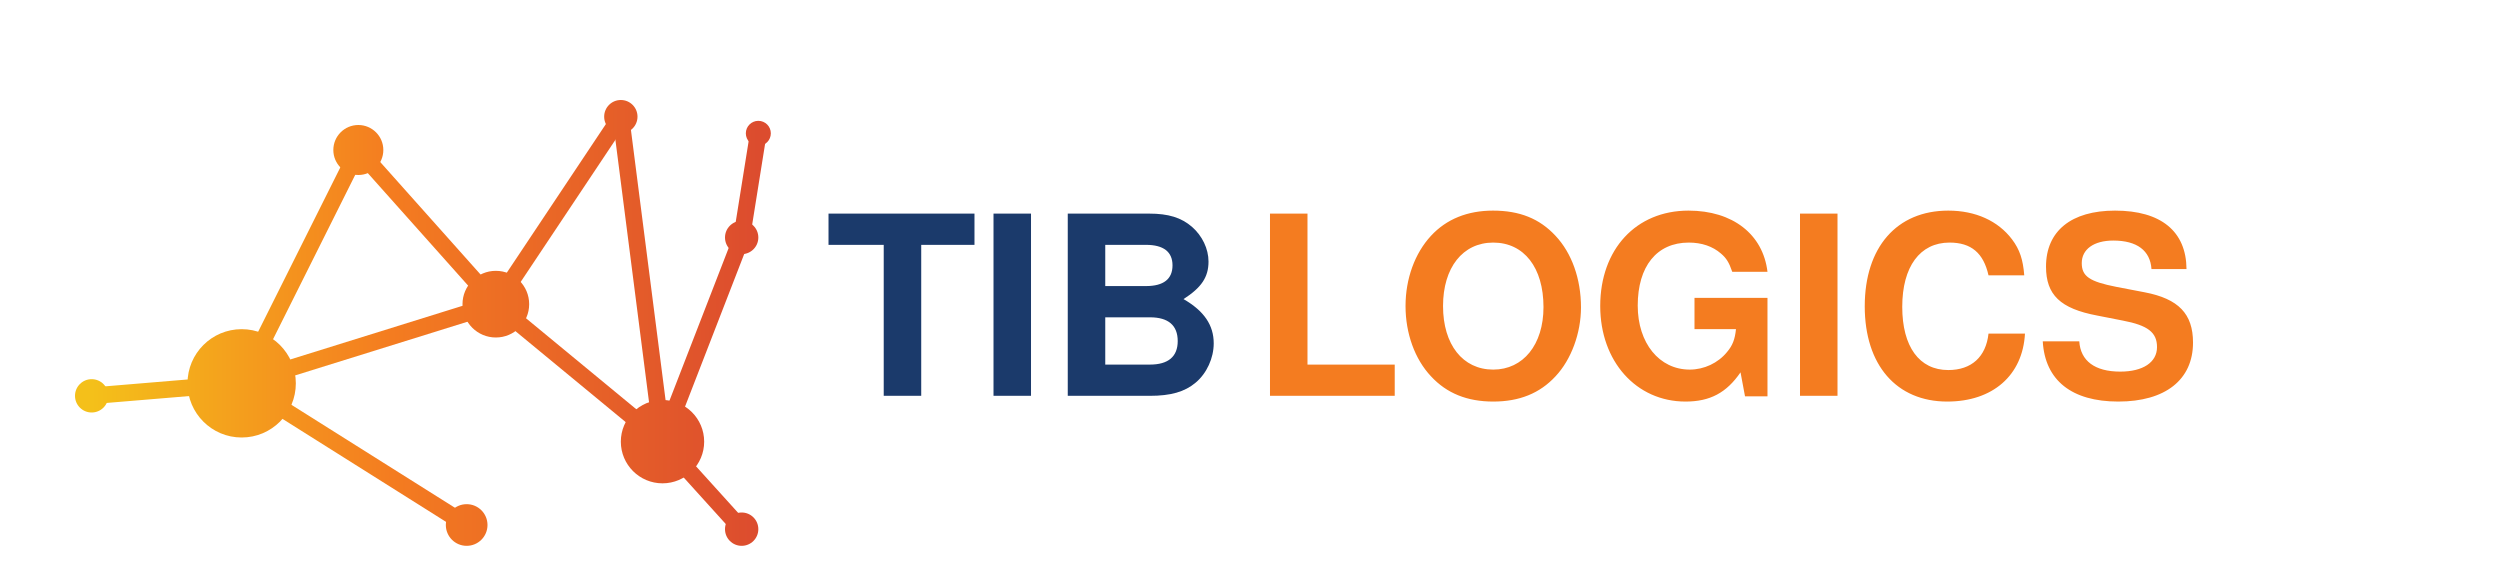
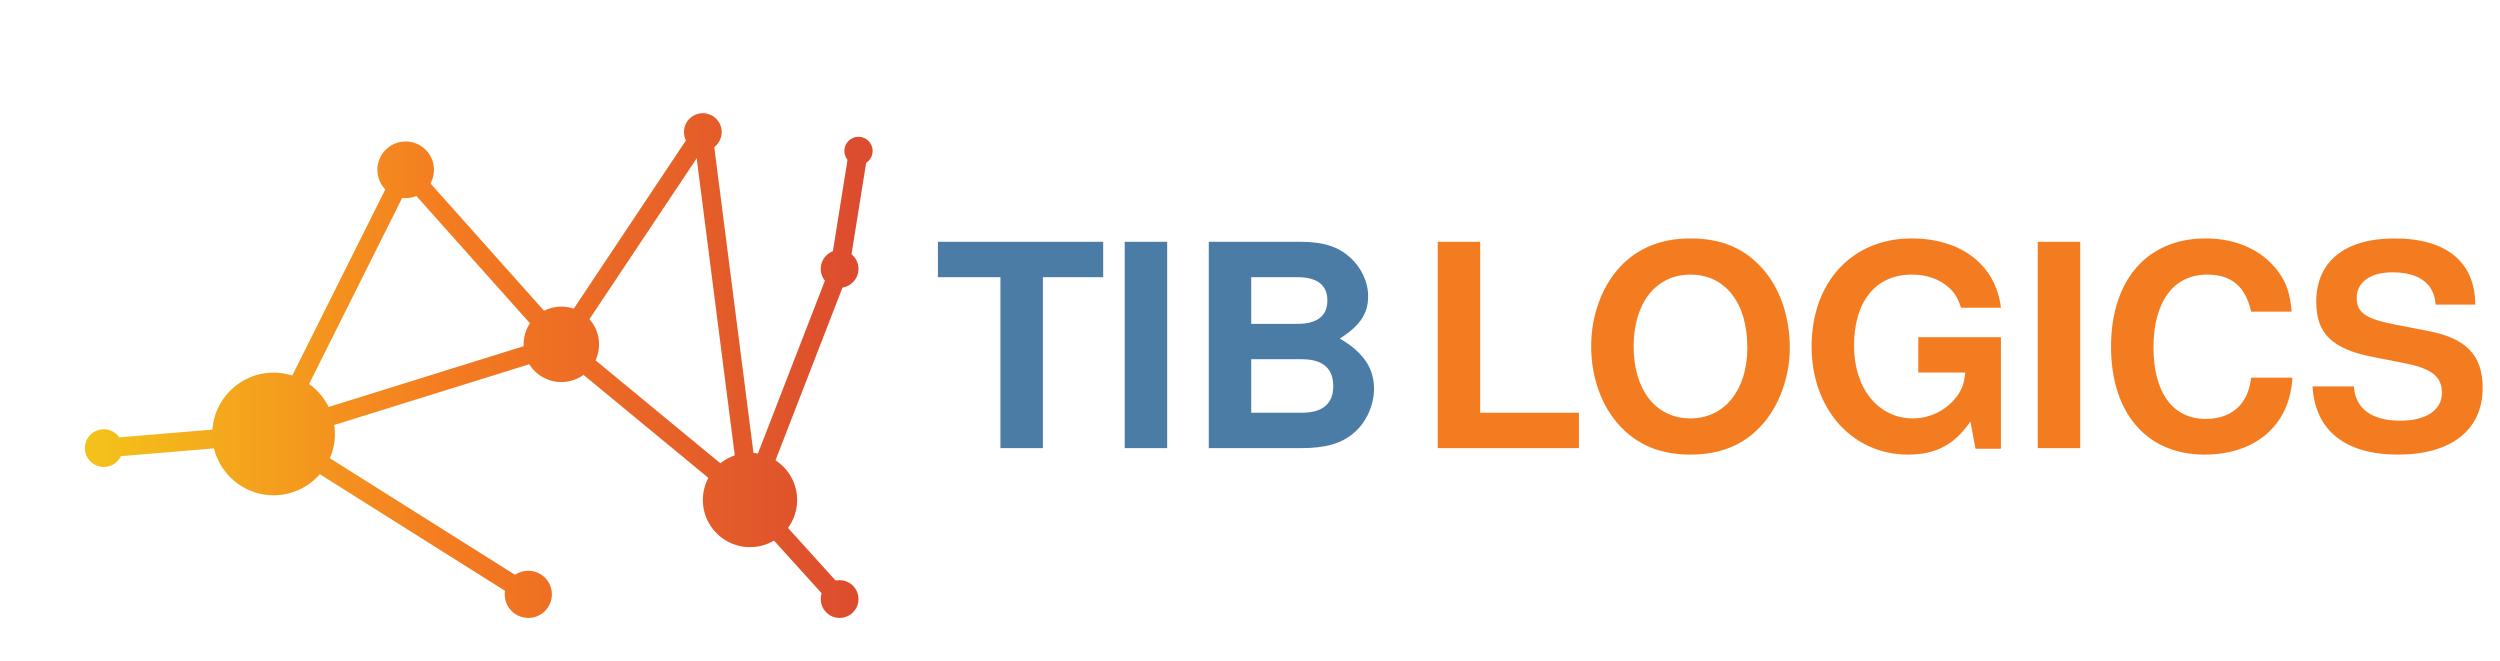
- <svg xmlns="http://www.w3.org/2000/svg" viewBox="0 0 600 140" role="img" aria-label="TIBLOGICS">
+ <svg xmlns="http://www.w3.org/2000/svg" viewBox="0 0 530 140" role="img" aria-label="TIBLOGICS">
  <defs>
    <linearGradient id="g" x1="22" y1="0" x2="182" y2="0" gradientUnits="userSpaceOnUse">
      <stop offset="0%" stop-color="#F4C01A" />
      <stop offset="45%" stop-color="#F47C20" />
      <stop offset="100%" stop-color="#DC4C2E" />
    </linearGradient>
  </defs>
  <g stroke="url(#g)" stroke-width="4" fill="none" stroke-linecap="round">
    <line x1="22" y1="95" x2="58" y2="92" />
    <line x1="58" y1="92" x2="86" y2="36" />
    <line x1="58" y1="92" x2="119" y2="73" />
    <line x1="58" y1="92" x2="112" y2="126" />
    <line x1="86" y1="36" x2="119" y2="73" />
    <line x1="119" y1="73" x2="149" y2="28" />
    <line x1="119" y1="73" x2="159" y2="106" />
    <line x1="149" y1="28" x2="159" y2="106" />
    <line x1="159" y1="106" x2="178" y2="57" />
    <line x1="159" y1="106" x2="178" y2="127" />
    <line x1="178" y1="57" x2="182" y2="32" />
  </g>
  <circle cx="22" cy="95" r="4" fill="url(#g)" />
  <circle cx="58" cy="92" r="13" fill="url(#g)" />
  <circle cx="86" cy="36" r="6" fill="url(#g)" />
  <circle cx="112" cy="126" r="5" fill="url(#g)" />
  <circle cx="119" cy="73" r="8" fill="url(#g)" />
  <circle cx="149" cy="28" r="4" fill="url(#g)" />
  <circle cx="159" cy="106" r="10" fill="url(#g)" />
  <circle cx="178" cy="57" r="4" fill="url(#g)" />
  <circle cx="178" cy="127" r="4" fill="url(#g)" />
  <circle cx="182" cy="32" r="3" fill="url(#g)" />
-   <text x="198" y="95" font-family="'Helvetica Neue', Helvetica, Arial, sans-serif" font-weight="800" font-size="60" fill="#1B3A6B">TIB</text>
+   <text x="198" y="95" font-family="'Helvetica Neue', Helvetica, Arial, sans-serif" font-weight="800" font-size="60" fill="#4A7CA5">TIB</text>
  <text x="300" y="95" font-family="'Helvetica Neue', Helvetica, Arial, sans-serif" font-weight="800" font-size="60" fill="#F47C20">LOGICS</text>
</svg>
